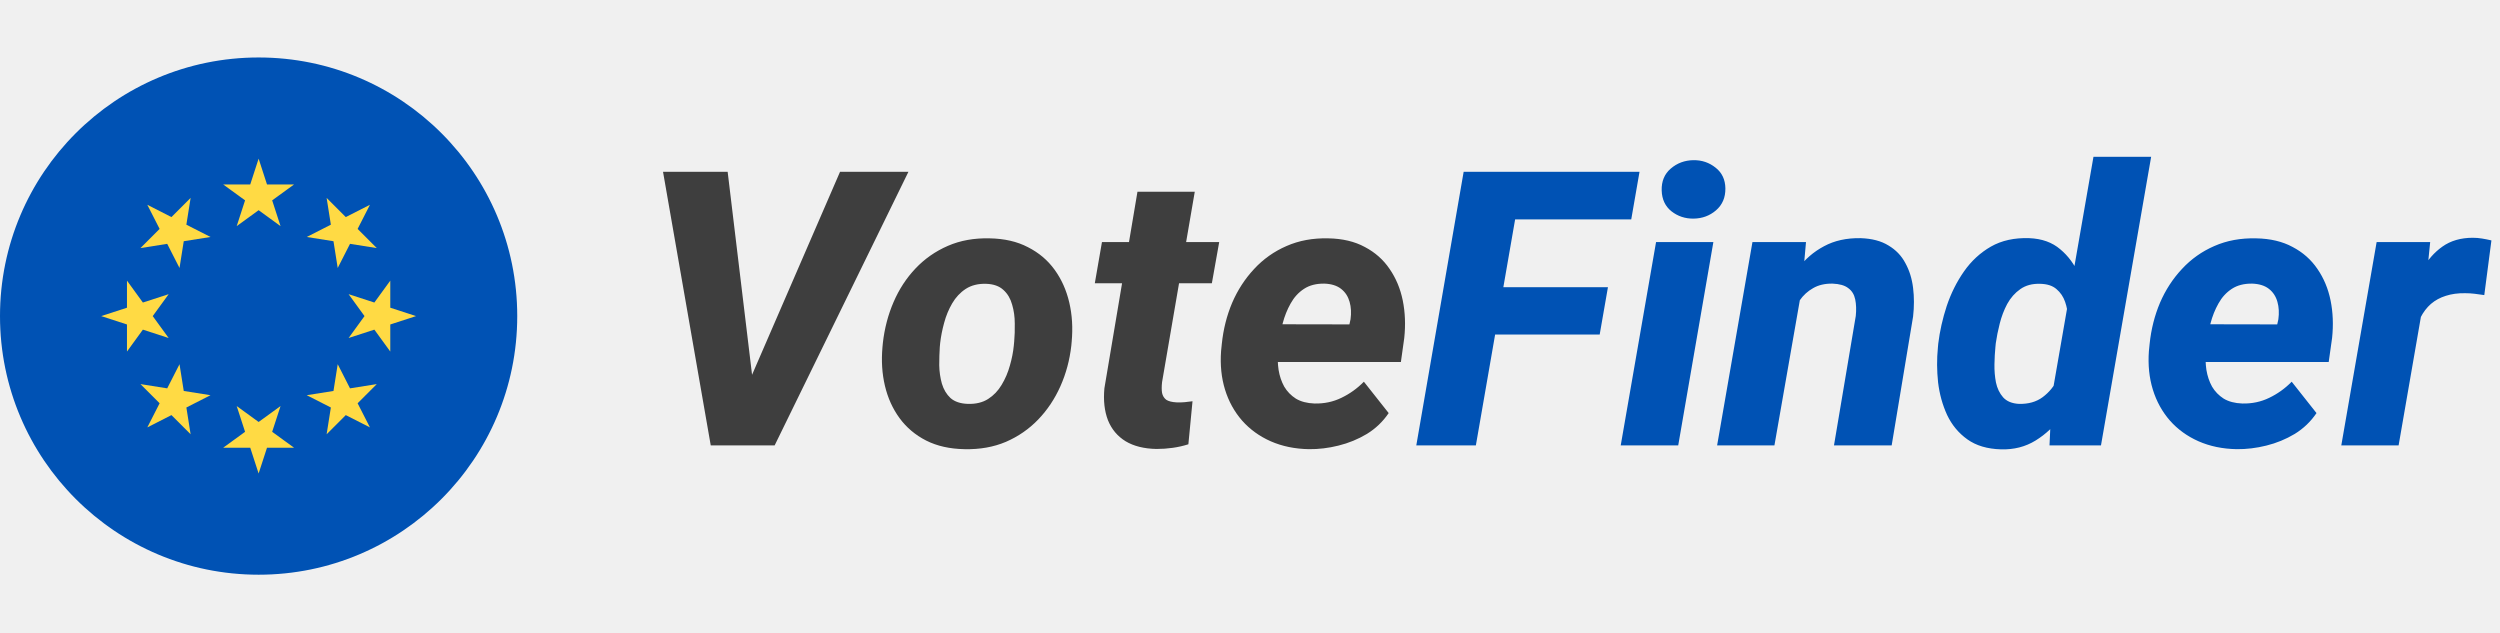
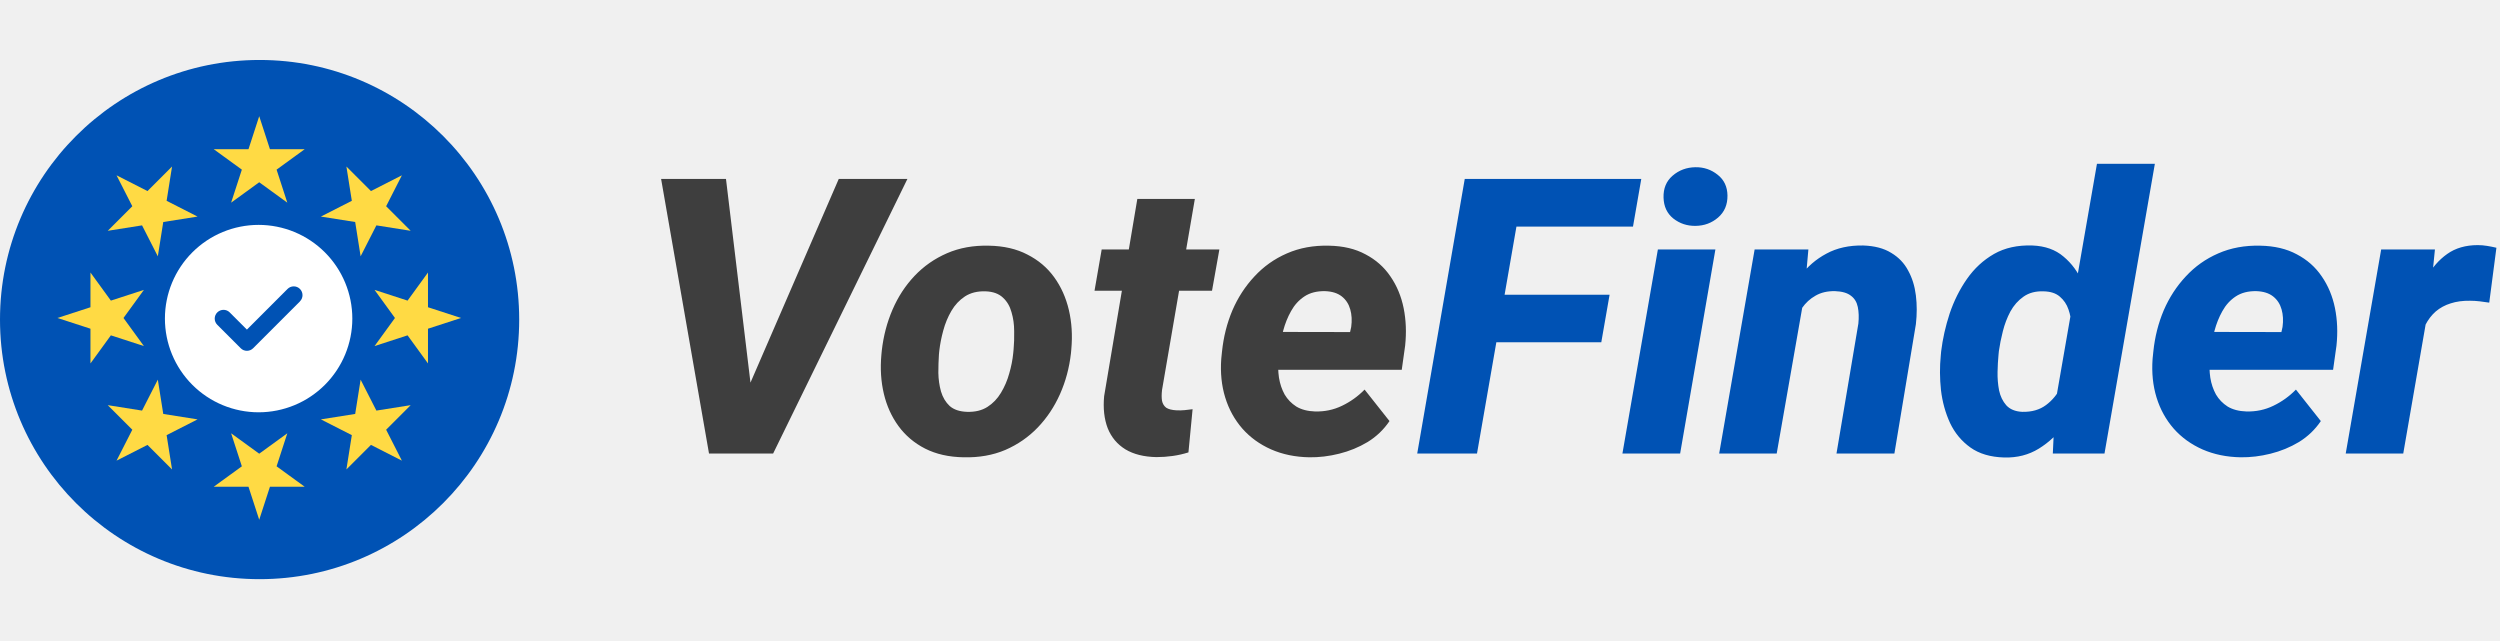
- <svg xmlns="http://www.w3.org/2000/svg" viewBox="0 0 174 44" fill="none">
-   <path d="M18 40C27.941 40 36 31.941 36 22C36 12.059 27.941 4 18 4C8.059 4 0 12.059 0 22C0 31.941 8.059 40 18 40Z" fill="#0052B4" />
-   <path d="M18 11.043L18.583 12.837H20.468L18.943 13.945L19.526 15.739L18 14.63L16.474 15.739L17.057 13.945L15.531 12.837H17.417L18 11.043Z" fill="#FFDA44" />
-   <path d="M10.253 14.252L11.933 15.109L13.267 13.775L12.971 15.638L14.652 16.494L12.789 16.789L12.494 18.652L11.638 16.971L9.775 17.267L11.109 15.933L10.253 14.252Z" fill="#FFDA44" />
-   <path d="M7.043 22L8.837 21.417V19.531L9.945 21.057L11.739 20.474L10.63 22L11.739 23.526L9.945 22.943L8.837 24.469V22.583L7.043 22Z" fill="#FFDA44" />
-   <path d="M10.253 29.747L11.109 28.067L9.775 26.733L11.638 27.029L12.494 25.348L12.789 27.211L14.652 27.506L12.972 28.362L13.267 30.225L11.933 28.891L10.253 29.747Z" fill="#FFDA44" />
-   <path d="M18 32.956L17.417 31.163H15.531L17.057 30.054L16.474 28.261L18 29.369L19.526 28.261L18.943 30.054L20.468 31.163H18.583L18 32.956Z" fill="#FFDA44" />
-   <path d="M25.747 29.747L24.066 28.891L22.733 30.225L23.028 28.362L21.348 27.506L23.21 27.211L23.505 25.348L24.361 27.029L26.224 26.733L24.89 28.067L25.747 29.747Z" fill="#FFDA44" />
-   <path d="M28.957 22L27.164 22.583V24.469L26.055 22.943L24.262 23.526L25.37 22L24.262 20.474L26.055 21.057L27.164 19.531V21.417L28.957 22Z" fill="#FFDA44" />
-   <path d="M25.747 14.253L24.891 15.933L26.224 17.267L24.361 16.971L23.505 18.652L23.21 16.789L21.348 16.494L23.028 15.638L22.733 13.775L24.066 15.109L25.747 14.253Z" fill="#FFDA44" />
-   <path d="M52.123 26.593L58.466 11.959H63.226L53.915 31H50.789L52.123 26.593ZM50.645 11.959L52.45 26.972L52.437 31H49.468L46.147 11.959H50.645ZM61.421 24.147L61.447 23.873C61.561 22.861 61.809 21.911 62.193 21.022C62.576 20.133 63.086 19.352 63.723 18.681C64.359 18.01 65.109 17.487 65.972 17.112C66.835 16.737 67.803 16.562 68.875 16.589C69.904 16.606 70.793 16.811 71.543 17.203C72.302 17.587 72.921 18.11 73.4 18.773C73.88 19.435 74.22 20.194 74.42 21.048C74.621 21.902 74.677 22.809 74.59 23.768L74.564 24.056C74.451 25.058 74.198 26 73.805 26.881C73.413 27.761 72.899 28.533 72.262 29.195C71.626 29.858 70.876 30.377 70.013 30.752C69.15 31.118 68.187 31.288 67.123 31.262C66.103 31.244 65.214 31.044 64.455 30.66C63.705 30.276 63.091 29.758 62.611 29.104C62.132 28.45 61.792 27.7 61.591 26.854C61.391 26.009 61.334 25.106 61.421 24.147ZM65.436 23.873L65.41 24.147C65.384 24.54 65.371 24.963 65.371 25.416C65.379 25.861 65.44 26.288 65.554 26.698C65.676 27.107 65.876 27.443 66.155 27.704C66.443 27.957 66.844 28.092 67.358 28.11C67.916 28.127 68.387 28.014 68.771 27.77C69.154 27.526 69.468 27.199 69.712 26.789C69.965 26.371 70.157 25.922 70.288 25.442C70.427 24.963 70.519 24.496 70.562 24.043L70.588 23.768C70.623 23.385 70.636 22.966 70.628 22.513C70.628 22.051 70.567 21.615 70.445 21.205C70.331 20.787 70.131 20.447 69.843 20.185C69.555 19.915 69.154 19.771 68.64 19.753C68.082 19.736 67.607 19.854 67.215 20.107C66.831 20.359 66.517 20.695 66.273 21.113C66.029 21.532 65.841 21.985 65.711 22.474C65.58 22.953 65.488 23.419 65.436 23.873ZM84.856 16.85L84.346 19.714H76.199L76.696 16.85H84.856ZM79.167 13.345H83.156L80.88 26.593C80.846 26.898 80.846 27.151 80.88 27.351C80.924 27.552 81.02 27.709 81.168 27.822C81.325 27.927 81.565 27.988 81.887 28.005C82.079 28.014 82.267 28.01 82.45 27.992C82.633 27.966 82.816 27.944 82.999 27.927L82.711 30.922C82.354 31.035 81.988 31.118 81.613 31.17C81.247 31.222 80.872 31.248 80.488 31.248C79.625 31.231 78.91 31.052 78.343 30.712C77.777 30.364 77.367 29.875 77.114 29.248C76.87 28.611 76.787 27.87 76.866 27.024L79.167 13.345ZM91.094 31.262C90.118 31.244 89.233 31.061 88.439 30.712C87.655 30.364 86.992 29.884 86.451 29.274C85.911 28.655 85.514 27.936 85.261 27.116C85.009 26.297 84.917 25.403 84.987 24.435L85.039 23.925C85.144 22.914 85.383 21.963 85.758 21.074C86.142 20.185 86.652 19.4 87.288 18.72C87.925 18.032 88.675 17.5 89.538 17.125C90.409 16.741 91.382 16.562 92.454 16.589C93.439 16.606 94.285 16.807 94.991 17.19C95.706 17.565 96.281 18.075 96.717 18.72C97.162 19.365 97.467 20.098 97.633 20.917C97.798 21.737 97.833 22.604 97.737 23.52L97.502 25.194H86.425L86.844 22.565L93.919 22.578L93.997 22.225C94.058 21.78 94.036 21.375 93.932 21.009C93.827 20.634 93.631 20.333 93.343 20.107C93.055 19.88 92.668 19.758 92.179 19.74C91.613 19.732 91.138 19.854 90.754 20.107C90.37 20.359 90.061 20.699 89.825 21.127C89.59 21.545 89.407 22.003 89.276 22.5C89.154 22.988 89.063 23.463 89.001 23.925L88.949 24.422C88.914 24.875 88.927 25.316 88.989 25.743C89.058 26.17 89.189 26.558 89.381 26.907C89.581 27.247 89.852 27.526 90.192 27.744C90.54 27.953 90.972 28.066 91.486 28.084C92.158 28.101 92.781 27.97 93.356 27.691C93.94 27.412 94.463 27.038 94.926 26.567L96.652 28.751C96.251 29.343 95.745 29.827 95.135 30.202C94.525 30.568 93.866 30.839 93.16 31.013C92.463 31.187 91.774 31.27 91.094 31.262Z" fill="#3E3E3E" />
-   <path d="M106.028 11.959L102.72 31H98.574L101.87 11.959H106.028ZM111.913 19.989L111.338 23.284H102.89L103.465 19.989H111.913ZM114.11 11.959L113.535 15.268H104.276L104.864 11.959H114.11ZM119.25 16.85L116.804 31H112.802L115.261 16.85H119.25ZM115.653 13.254C115.636 12.617 115.845 12.112 116.281 11.737C116.726 11.353 117.253 11.157 117.863 11.148C118.448 11.14 118.962 11.314 119.407 11.671C119.851 12.02 120.078 12.5 120.087 13.11C120.095 13.746 119.877 14.257 119.433 14.64C118.997 15.015 118.478 15.207 117.877 15.216C117.292 15.224 116.778 15.054 116.333 14.706C115.897 14.357 115.671 13.873 115.653 13.254ZM125.409 20.093L123.5 31H119.511L121.97 16.85H125.697L125.409 20.093ZM124.324 23.428L123.421 23.467C123.509 22.622 123.692 21.785 123.971 20.956C124.25 20.128 124.633 19.383 125.121 18.72C125.618 18.049 126.229 17.521 126.952 17.138C127.676 16.746 128.526 16.558 129.502 16.576C130.287 16.602 130.932 16.772 131.438 17.086C131.952 17.391 132.345 17.8 132.615 18.315C132.894 18.82 133.073 19.396 133.151 20.041C133.229 20.677 133.229 21.34 133.151 22.029L131.66 31H127.645L129.162 21.99C129.206 21.562 129.193 21.179 129.123 20.839C129.053 20.499 128.892 20.237 128.639 20.054C128.395 19.862 128.029 19.758 127.541 19.74C127.018 19.732 126.569 19.836 126.194 20.054C125.819 20.263 125.505 20.551 125.252 20.917C124.999 21.275 124.799 21.676 124.651 22.12C124.511 22.556 124.402 22.992 124.324 23.428ZM142.802 27.6L145.705 10.913H149.72L146.228 31H142.645L142.802 27.6ZM134.877 24.2L134.903 23.912C135.008 23.049 135.204 22.177 135.492 21.297C135.788 20.416 136.189 19.614 136.695 18.89C137.201 18.167 137.824 17.591 138.565 17.164C139.315 16.737 140.204 16.541 141.233 16.576C142.113 16.61 142.833 16.868 143.391 17.347C143.957 17.818 144.398 18.419 144.711 19.152C145.025 19.875 145.239 20.647 145.352 21.466C145.474 22.277 145.522 23.036 145.496 23.742L145.444 24.239C145.304 24.989 145.073 25.782 144.751 26.619C144.437 27.447 144.023 28.219 143.508 28.934C142.994 29.649 142.384 30.224 141.677 30.66C140.971 31.096 140.169 31.301 139.271 31.275C138.321 31.248 137.541 31.017 136.93 30.581C136.32 30.146 135.849 29.579 135.518 28.881C135.195 28.175 134.986 27.417 134.89 26.606C134.803 25.787 134.799 24.984 134.877 24.2ZM138.905 23.899L138.879 24.174C138.844 24.522 138.822 24.915 138.814 25.351C138.805 25.787 138.84 26.209 138.918 26.619C139.005 27.029 139.171 27.373 139.415 27.652C139.668 27.931 140.034 28.084 140.514 28.11C141.176 28.127 141.73 27.97 142.174 27.639C142.619 27.308 142.968 26.881 143.221 26.358C143.482 25.826 143.652 25.276 143.731 24.71L143.914 23.323C143.957 22.949 143.966 22.556 143.94 22.147C143.922 21.737 143.853 21.358 143.731 21.009C143.609 20.651 143.408 20.355 143.129 20.12C142.859 19.884 142.48 19.762 141.991 19.753C141.451 19.736 140.993 19.858 140.618 20.12C140.243 20.381 139.938 20.726 139.703 21.153C139.476 21.58 139.302 22.038 139.18 22.526C139.058 23.005 138.966 23.463 138.905 23.899ZM155.67 31.262C154.694 31.244 153.809 31.061 153.016 30.712C152.231 30.364 151.568 29.884 151.028 29.274C150.487 28.655 150.091 27.936 149.838 27.116C149.585 26.297 149.493 25.403 149.563 24.435L149.615 23.925C149.72 22.914 149.96 21.963 150.335 21.074C150.718 20.185 151.228 19.4 151.865 18.72C152.501 18.032 153.251 17.5 154.114 17.125C154.986 16.741 155.958 16.562 157.03 16.589C158.016 16.606 158.861 16.807 159.567 17.19C160.282 17.565 160.858 18.075 161.294 18.72C161.738 19.365 162.043 20.098 162.209 20.917C162.375 21.737 162.41 22.604 162.314 23.52L162.078 25.194H151.002L151.42 22.565L158.495 22.578L158.574 22.225C158.635 21.78 158.613 21.375 158.508 21.009C158.404 20.634 158.207 20.333 157.92 20.107C157.632 19.88 157.244 19.758 156.756 19.74C156.189 19.732 155.714 19.854 155.33 20.107C154.947 20.359 154.637 20.699 154.402 21.127C154.166 21.545 153.983 22.003 153.853 22.5C153.731 22.988 153.639 23.463 153.578 23.925L153.526 24.422C153.491 24.875 153.504 25.316 153.565 25.743C153.635 26.17 153.765 26.558 153.957 26.907C154.158 27.247 154.428 27.526 154.768 27.744C155.117 27.953 155.548 28.066 156.063 28.084C156.734 28.101 157.357 27.97 157.933 27.691C158.517 27.412 159.04 27.038 159.502 26.567L161.228 28.751C160.827 29.343 160.322 29.827 159.711 30.202C159.101 30.568 158.443 30.839 157.737 31.013C157.039 31.187 156.35 31.27 155.67 31.262ZM168.787 20.368L166.943 31H162.954L165.413 16.85H169.14L168.787 20.368ZM173.403 16.733L172.906 20.538C172.68 20.503 172.457 20.473 172.239 20.447C172.022 20.42 171.799 20.407 171.573 20.407C171.076 20.399 170.627 20.46 170.226 20.59C169.833 20.712 169.489 20.9 169.192 21.153C168.905 21.405 168.665 21.719 168.473 22.094C168.281 22.46 168.138 22.879 168.042 23.35L167.309 22.983C167.405 22.312 167.553 21.606 167.754 20.865C167.954 20.115 168.233 19.413 168.591 18.759C168.957 18.097 169.423 17.565 169.99 17.164C170.566 16.754 171.272 16.549 172.109 16.549C172.327 16.549 172.54 16.567 172.749 16.602C172.967 16.637 173.185 16.68 173.403 16.733Z" fill="#0052B4" />
+ <svg xmlns="http://www.w3.org/2000/svg" viewBox="0 0 667 171" fill="none">
+   <path d="M199.378 104.042L223.783 47.734H242.1L206.272 121H194.246L199.378 104.042ZM193.692 47.734L200.636 105.502L200.586 121H189.163L176.382 47.734H193.692ZM235.156 94.632L235.256 93.576C235.692 89.684 236.648 86.028 238.124 82.606C239.6 79.184 241.563 76.182 244.012 73.599C246.461 71.016 249.346 69.003 252.667 67.56C255.988 66.118 259.712 65.447 263.838 65.548C267.796 65.615 271.218 66.403 274.103 67.913C277.022 69.389 279.403 71.401 281.248 73.951C283.093 76.501 284.402 79.419 285.173 82.707C285.945 85.994 286.163 89.483 285.828 93.173L285.727 94.28C285.291 98.138 284.318 101.761 282.808 105.149C281.299 108.537 279.32 111.506 276.871 114.056C274.422 116.605 271.537 118.601 268.216 120.044C264.895 121.453 261.188 122.107 257.095 122.006C253.17 121.939 249.748 121.168 246.83 119.692C243.945 118.216 241.58 116.22 239.735 113.704C237.89 111.188 236.581 108.303 235.81 105.049C235.038 101.795 234.82 98.323 235.156 94.632ZM250.604 93.576L250.503 94.632C250.402 96.142 250.352 97.769 250.352 99.513C250.386 101.224 250.62 102.868 251.057 104.445C251.526 106.021 252.298 107.313 253.371 108.319C254.478 109.292 256.021 109.812 258.001 109.879C260.148 109.946 261.959 109.51 263.435 108.571C264.911 107.632 266.119 106.374 267.058 104.797C268.031 103.187 268.769 101.459 269.272 99.614C269.809 97.769 270.161 95.974 270.329 94.23L270.43 93.173C270.564 91.697 270.614 90.087 270.581 88.343C270.581 86.564 270.346 84.887 269.876 83.311C269.44 81.7 268.669 80.392 267.561 79.386C266.454 78.346 264.911 77.792 262.932 77.725C260.785 77.658 258.957 78.111 257.447 79.084C255.971 80.056 254.763 81.348 253.824 82.958C252.885 84.569 252.164 86.313 251.66 88.192C251.157 90.037 250.805 91.831 250.604 93.576ZM325.329 66.554L323.366 77.574H292.017L293.929 66.554H325.329ZM303.439 53.068H318.787L310.031 104.042C309.897 105.216 309.897 106.189 310.031 106.961C310.199 107.732 310.568 108.336 311.138 108.772C311.742 109.175 312.665 109.41 313.906 109.477C314.644 109.51 315.365 109.494 316.07 109.426C316.774 109.326 317.479 109.242 318.183 109.175L317.076 120.698C315.701 121.134 314.292 121.453 312.849 121.654C311.44 121.855 309.998 121.956 308.522 121.956C305.201 121.889 302.45 121.201 300.269 119.893C298.089 118.551 296.512 116.673 295.539 114.257C294.6 111.808 294.281 108.957 294.583 105.703L303.439 53.068ZM349.331 122.006C345.574 121.939 342.169 121.235 339.116 119.893C336.097 118.551 333.547 116.706 331.468 114.358C329.388 111.976 327.861 109.208 326.888 106.055C325.916 102.902 325.563 99.463 325.832 95.74L326.033 93.777C326.436 89.886 327.358 86.229 328.801 82.807C330.277 79.386 332.239 76.366 334.688 73.75C337.137 71.1 340.022 69.053 343.343 67.611C346.698 66.135 350.438 65.447 354.564 65.548C358.355 65.615 361.609 66.386 364.326 67.862C367.077 69.305 369.291 71.267 370.969 73.75C372.679 76.232 373.854 79.05 374.491 82.204C375.128 85.357 375.263 88.695 374.893 92.217L373.988 98.658H331.367L332.977 88.544L360.2 88.594L360.502 87.235C360.737 85.525 360.653 83.965 360.25 82.556C359.848 81.113 359.093 79.956 357.986 79.084C356.879 78.211 355.386 77.742 353.508 77.675C351.327 77.641 349.499 78.111 348.023 79.084C346.547 80.056 345.356 81.365 344.45 83.009C343.544 84.619 342.84 86.38 342.337 88.292C341.867 90.171 341.515 91.999 341.28 93.777L341.079 95.689C340.944 97.434 340.995 99.128 341.23 100.771C341.498 102.415 342.001 103.908 342.739 105.25C343.511 106.558 344.551 107.632 345.859 108.47C347.201 109.275 348.861 109.712 350.841 109.779C353.424 109.846 355.822 109.343 358.036 108.269C360.284 107.196 362.297 105.753 364.075 103.942L370.717 112.345C369.174 114.626 367.228 116.488 364.88 117.93C362.532 119.339 359.999 120.379 357.282 121.05C354.598 121.721 351.948 122.04 349.331 122.006Z" fill="#3E3E3E" />
+   <path d="M406.796 47.734L394.065 121H378.114L390.795 47.734H406.796ZM429.44 78.631L427.226 91.311H394.719L396.934 78.631H429.44ZM437.894 47.734L435.68 60.465H400.053L402.318 47.734H437.894ZM457.669 66.554L448.26 121H432.862L442.322 66.554H457.669ZM443.832 52.716C443.764 50.267 444.57 48.322 446.247 46.879C447.958 45.403 449.987 44.648 452.336 44.615C454.583 44.581 456.562 45.252 458.273 46.627C459.984 47.969 460.856 49.814 460.89 52.163C460.923 54.611 460.085 56.574 458.374 58.05C456.697 59.492 454.701 60.23 452.386 60.264C450.138 60.298 448.159 59.644 446.448 58.302C444.771 56.96 443.899 55.098 443.832 52.716ZM481.37 79.033L474.023 121H458.676L468.136 66.554H482.477L481.37 79.033ZM477.194 91.865L473.721 92.016C474.057 88.762 474.761 85.541 475.835 82.354C476.908 79.168 478.384 76.299 480.263 73.75C482.175 71.167 484.523 69.137 487.308 67.661C490.092 66.151 493.363 65.43 497.12 65.497C500.139 65.598 502.622 66.252 504.567 67.46C506.547 68.634 508.056 70.211 509.096 72.19C510.17 74.135 510.857 76.35 511.159 78.832C511.461 81.281 511.461 83.831 511.159 86.481L505.423 121H489.975L495.812 86.33C495.98 84.686 495.929 83.21 495.661 81.902C495.393 80.593 494.772 79.587 493.799 78.882C492.86 78.144 491.451 77.742 489.572 77.675C487.559 77.641 485.832 78.044 484.389 78.882C482.947 79.688 481.739 80.794 480.766 82.204C479.793 83.579 479.022 85.122 478.452 86.833C477.915 88.51 477.495 90.188 477.194 91.865ZM548.295 107.917L559.466 43.709H574.915L561.479 121H547.692L548.295 107.917ZM517.802 94.834L517.902 93.727C518.305 90.406 519.06 87.051 520.167 83.663C521.307 80.275 522.85 77.188 524.796 74.404C526.742 71.62 529.14 69.406 531.992 67.762C534.877 66.118 538.298 65.363 542.257 65.497C545.645 65.632 548.413 66.621 550.56 68.466C552.74 70.278 554.434 72.592 555.642 75.41C556.85 78.195 557.672 81.163 558.108 84.317C558.577 87.437 558.762 90.355 558.661 93.073L558.46 94.985C557.923 97.87 557.034 100.922 555.793 104.143C554.585 107.33 552.992 110.299 551.013 113.049C549.033 115.8 546.685 118.014 543.968 119.692C541.251 121.369 538.164 122.157 534.709 122.057C531.052 121.956 528.05 121.067 525.702 119.39C523.354 117.712 521.542 115.532 520.267 112.848C519.026 110.131 518.221 107.212 517.852 104.093C517.516 100.939 517.5 97.853 517.802 94.834ZM533.3 93.676L533.199 94.733C533.065 96.075 532.981 97.585 532.948 99.262C532.914 100.939 533.048 102.566 533.35 104.143C533.686 105.72 534.323 107.045 535.263 108.118C536.235 109.192 537.644 109.779 539.489 109.879C542.039 109.946 544.169 109.343 545.88 108.068C547.591 106.793 548.933 105.149 549.906 103.136C550.912 101.09 551.566 98.977 551.868 96.796L552.573 91.462C552.74 90.02 552.774 88.51 552.673 86.933C552.606 85.357 552.338 83.898 551.868 82.556C551.398 81.18 550.627 80.04 549.553 79.134C548.513 78.228 547.054 77.759 545.176 77.725C543.096 77.658 541.334 78.128 539.892 79.134C538.449 80.14 537.275 81.465 536.37 83.109C535.497 84.753 534.826 86.514 534.357 88.393C533.887 90.238 533.535 91.999 533.3 93.676ZM597.81 122.006C594.053 121.939 590.648 121.235 587.595 119.893C584.576 118.551 582.026 116.706 579.946 114.358C577.867 111.976 576.34 109.208 575.367 106.055C574.395 102.902 574.042 99.463 574.311 95.74L574.512 93.777C574.914 89.886 575.837 86.229 577.28 82.807C578.756 79.386 580.718 76.366 583.167 73.75C585.616 71.1 588.501 69.053 591.822 67.611C595.177 66.135 598.917 65.447 603.043 65.548C606.834 65.615 610.088 66.386 612.805 67.862C615.556 69.305 617.77 71.267 619.447 73.75C621.158 76.232 622.332 79.05 622.97 82.204C623.607 85.357 623.741 88.695 623.372 92.217L622.467 98.658H579.846L581.456 88.544L608.679 88.594L608.981 87.235C609.216 85.525 609.132 83.965 608.729 82.556C608.327 81.113 607.572 79.956 606.465 79.084C605.358 78.211 603.865 77.742 601.987 77.675C599.806 77.641 597.978 78.111 596.502 79.084C595.026 80.056 593.835 81.365 592.929 83.009C592.023 84.619 591.319 86.38 590.816 88.292C590.346 90.171 589.994 91.999 589.759 93.777L589.558 95.689C589.423 97.434 589.474 99.128 589.709 100.771C589.977 102.415 590.48 103.908 591.218 105.25C591.99 106.558 593.03 107.632 594.338 108.47C595.68 109.275 597.34 109.712 599.32 109.779C601.903 109.846 604.301 109.343 606.515 108.269C608.763 107.196 610.776 105.753 612.554 103.942L619.196 112.345C617.653 114.626 615.707 116.488 613.359 117.93C611.011 119.339 608.478 120.379 605.761 121.05C603.077 121.721 600.427 122.04 597.81 122.006ZM648.281 80.09L641.186 121H625.838L635.298 66.554H649.639L648.281 80.09ZM666.044 66.101L664.131 80.744C663.259 80.61 662.404 80.493 661.565 80.392C660.726 80.291 659.871 80.241 658.999 80.241C657.087 80.207 655.359 80.442 653.816 80.945C652.306 81.415 650.981 82.136 649.841 83.109C648.734 84.082 647.811 85.29 647.073 86.732C646.335 88.141 645.781 89.751 645.412 91.563L642.595 90.154C642.964 87.571 643.534 84.854 644.305 82.002C645.077 79.117 646.15 76.417 647.526 73.901C648.935 71.351 650.73 69.305 652.91 67.762C655.124 66.185 657.841 65.397 661.062 65.397C661.901 65.397 662.722 65.464 663.528 65.598C664.366 65.732 665.205 65.9 666.044 66.101Z" fill="#0052B4" />
+   <path d="M69.261 154.522C107.513 154.522 138.522 123.513 138.522 85.261C138.522 47.009 107.513 16 69.261 16C31.009 16 0 47.009 0 85.261C0 123.513 31.009 154.522 69.261 154.522Z" fill="#0052B4" />
+   <path d="M69 110C75.63 110 81.989 107.366 86.678 102.678C91.366 97.989 94 91.63 94 85C94 78.37 91.366 72.011 86.678 67.322C81.989 62.634 75.63 60 69 60C62.37 60 56.011 62.634 51.322 67.322C46.634 72.011 44 78.37 44 85C44 91.63 46.634 97.989 51.322 102.678C56.011 107.366 62.37 110 69 110ZM80.035 80.41L67.535 92.91C66.617 93.828 65.133 93.828 64.225 92.91L57.975 86.66C57.057 85.742 57.057 84.258 57.975 83.35C58.893 82.441 60.377 82.432 61.285 83.35L65.875 87.939L76.715 77.09C77.633 76.172 79.117 76.172 80.025 77.09C80.934 78.008 80.943 79.492 80.025 80.4L80.035 80.41Z" fill="white" />
+   <path d="M69.159 31L72.023 39.813H81.289L73.793 45.26L76.656 54.073L69.159 48.626L61.662 54.073L64.526 45.26L57.029 39.813H66.296L69.159 31Z" fill="#FFDA44" />
+   <path d="M31.093 46.77L39.35 50.976L45.902 44.424L44.452 53.576L52.709 57.783L43.557 59.233L42.107 68.386L37.9 60.129L28.748 61.579L35.3 55.027L31.093 46.77Z" fill="#FFDA44" />
+   <path d="M15.322 84.837L24.135 81.973V72.707L29.582 80.204L38.395 77.34L32.948 84.837L38.395 92.334L29.582 89.47L24.135 96.967V87.701L15.322 84.837Z" fill="#FFDA44" />
+   <path d="M31.093 122.904L35.3 114.647L28.748 108.095L37.9 109.545L42.107 101.288L43.557 110.44L52.709 111.89L44.453 116.097L45.902 125.249L39.35 118.697L31.093 122.904Z" fill="#FFDA44" />
+   <path d="M69.159 138.672L66.295 129.859H57.029L64.526 124.413L61.662 115.6L69.159 121.046L76.656 115.6L73.793 124.413L81.289 129.859H72.023L69.159 138.672Z" fill="#FFDA44" />
+   <path d="M107.227 122.904L98.97 118.697L92.418 125.25L93.868 116.097L85.611 111.89L94.763 110.44L96.213 101.288L100.42 109.545L109.572 108.095L103.02 114.648L107.227 122.904Z" fill="#FFDA44" />
+   <path d="M123 84.837L114.187 87.701V96.967L108.74 89.47L99.928 92.334L105.374 84.837L99.928 77.34L108.74 80.204L114.187 72.707V81.973L123 84.837Z" fill="#FFDA44" />
+   <path d="M107.227 46.769L103.02 55.026L109.572 61.579L100.419 60.128L96.213 68.385L94.763 59.233L85.611 57.783L93.868 53.576L92.418 44.424L98.97 50.976L107.227 46.769Z" fill="#FFDA44" />
</svg>
